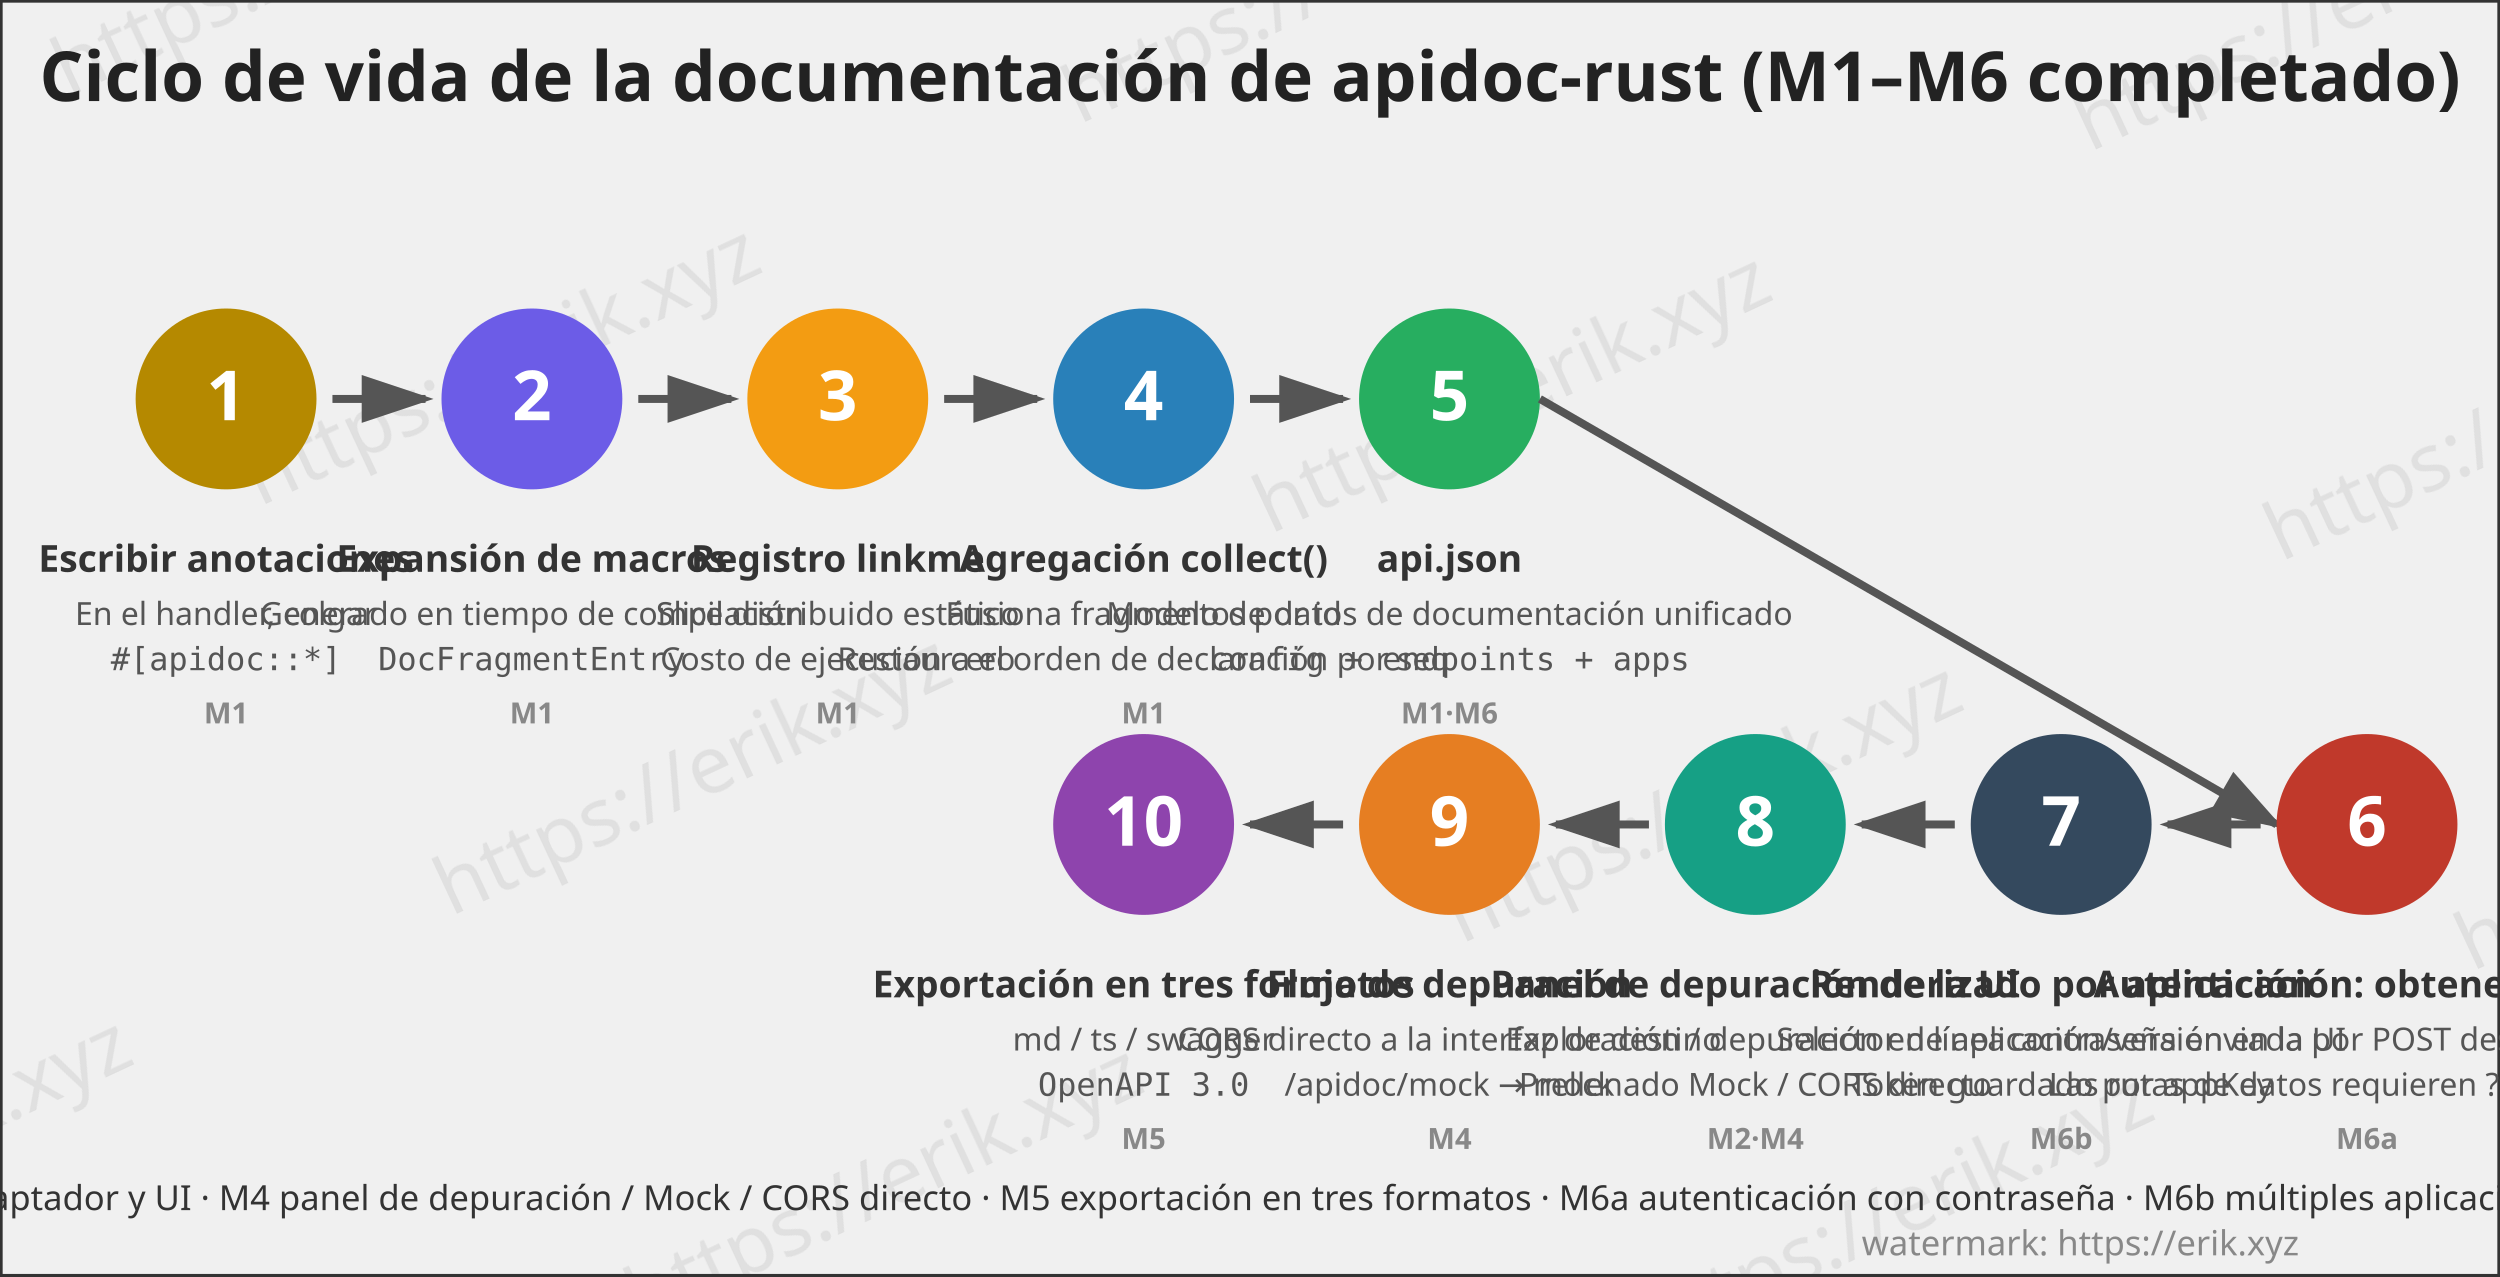
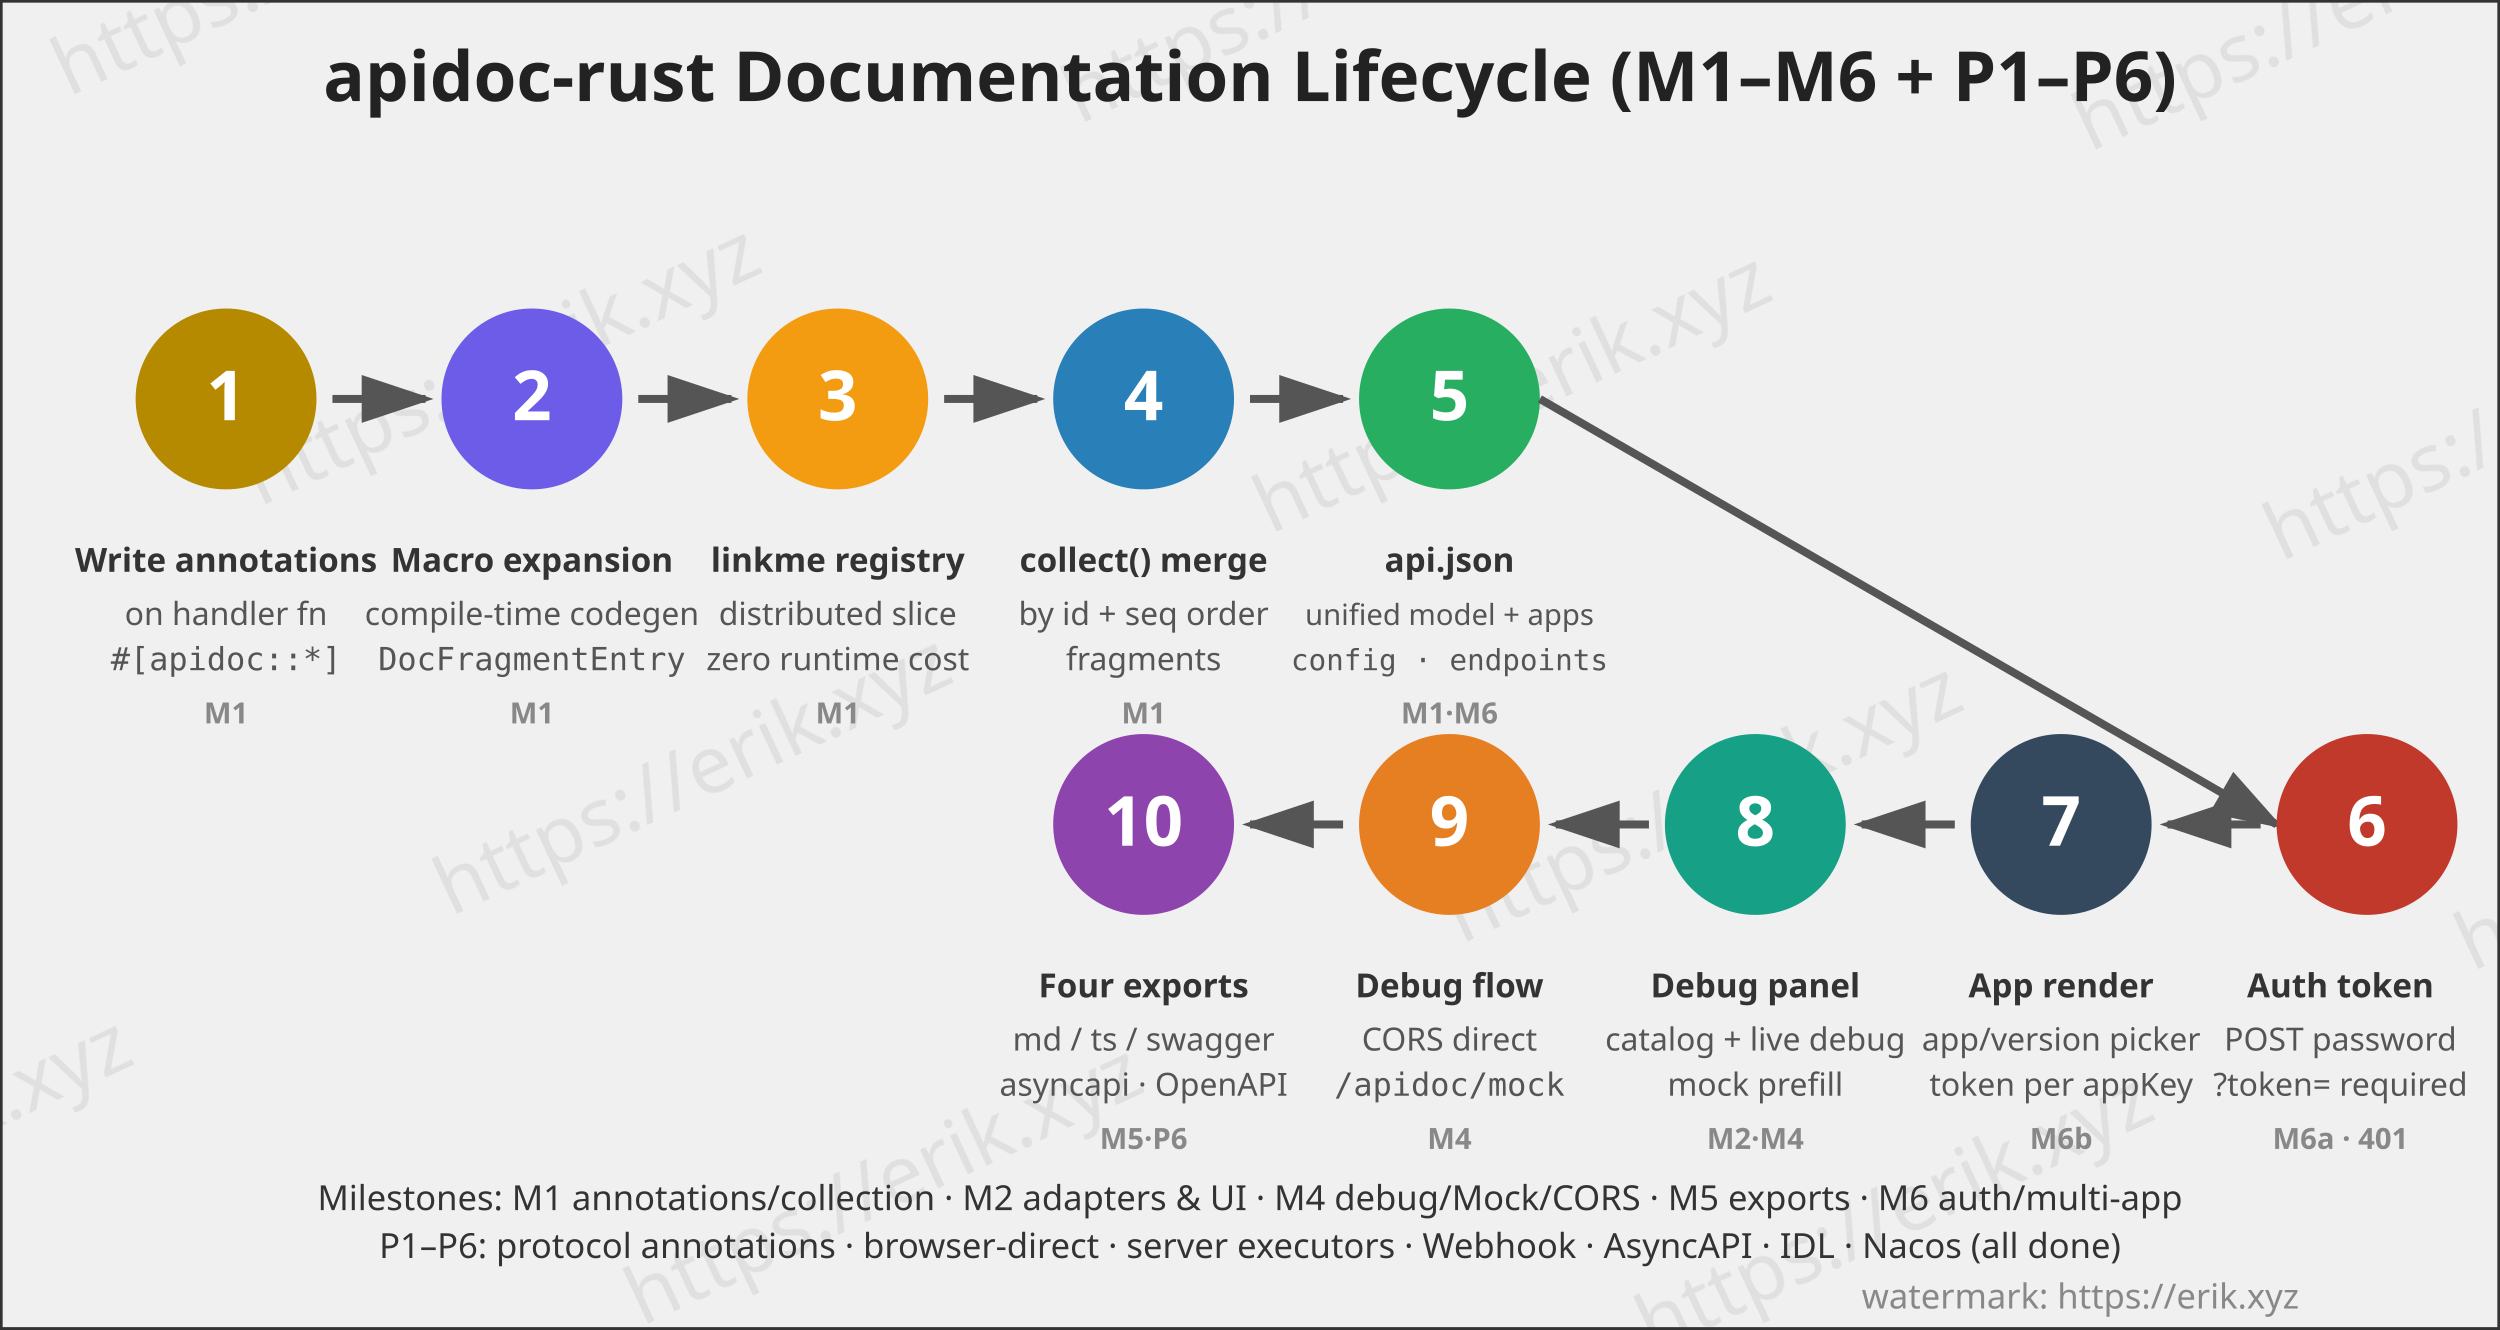
- <svg xmlns="http://www.w3.org/2000/svg" viewBox="0 0 940 480" font-family="sans-serif">
+ <svg xmlns="http://www.w3.org/2000/svg" viewBox="0 0 940 500" font-family="sans-serif">
  <defs>
    <pattern id="wm" width="340" height="170" patternUnits="userSpaceOnUse" patternTransform="rotate(-25)">
      <text x="8" y="44" font-size="30" fill="#888888" opacity="0.15">https://erik.xyz</text>
    </pattern>
    <marker id="arrow" markerWidth="10" markerHeight="10" refX="8" refY="3" orient="auto">
      <path d="M0,0 L0,6 L9,3 z" fill="#555" />
    </marker>
  </defs>
-   <rect width="940" height="480" fill="url(#wm)" />
-   <rect x="0" y="0" width="940" height="480" fill="none" stroke="#333" stroke-width="2" />
-   <text x="470" y="38" text-anchor="middle" font-size="26" font-weight="bold" fill="#222">Ciclo de vida de la documentación de apidoc-rust (M1–M6 completado)</text>
+   <rect width="940" height="500" fill="url(#wm)" />
+   <rect x="0" y="0" width="940" height="500" fill="none" stroke="#333" stroke-width="2" />
+   <text x="470" y="38" text-anchor="middle" font-size="26" font-weight="bold" fill="#222">apidoc-rust Documentation Lifecycle (M1–M6 + P1–P6)</text>
  <circle cx="85" cy="150" r="34" fill="#b58900" />
  <text x="85" y="158" text-anchor="middle" font-size="26" fill="#fff" font-weight="bold">1</text>
-   <text x="85" y="215" text-anchor="middle" font-size="14" font-weight="bold" fill="#333">Escribir anotaciones</text>
-   <text x="85" y="235" text-anchor="middle" font-size="12" fill="#555">En el handler, colgar</text>
+   <text x="85" y="215" text-anchor="middle" font-size="12.5" font-weight="bold" fill="#333">Write annotations</text>
+   <text x="85" y="235" text-anchor="middle" font-size="12" fill="#555">on handler fn</text>
  <text x="85" y="252" text-anchor="middle" font-size="12" fill="#555" font-family="monospace">#[apidoc::*]</text>
  <text x="85" y="272" text-anchor="middle" font-size="11" fill="#888" font-weight="bold">M1</text>
  <line x1="125" y1="150" x2="160" y2="150" stroke="#555" stroke-width="3" marker-end="url(#arrow)" />
  <circle cx="200" cy="150" r="34" fill="#6c5ce7" />
  <text x="200" y="158" text-anchor="middle" font-size="26" fill="#fff" font-weight="bold">2</text>
-   <text x="200" y="215" text-anchor="middle" font-size="14" font-weight="bold" fill="#333">Expansión de macros</text>
-   <text x="200" y="235" text-anchor="middle" font-size="12" fill="#555">Generado en tiempo de compilación</text>
+   <text x="200" y="215" text-anchor="middle" font-size="12.5" font-weight="bold" fill="#333">Macro expansion</text>
+   <text x="200" y="235" text-anchor="middle" font-size="12" fill="#555">compile-time codegen</text>
  <text x="200" y="252" text-anchor="middle" font-size="12" fill="#555" font-family="monospace">DocFragmentEntry</text>
  <text x="200" y="272" text-anchor="middle" font-size="11" fill="#888" font-weight="bold">M1</text>
  <line x1="240" y1="150" x2="275" y2="150" stroke="#555" stroke-width="3" marker-end="url(#arrow)" />
  <circle cx="315" cy="150" r="34" fill="#f39c12" />
  <text x="315" y="158" text-anchor="middle" font-size="26" fill="#fff" font-weight="bold">3</text>
-   <text x="315" y="215" text-anchor="middle" font-size="14" font-weight="bold" fill="#333">Registro linkme</text>
-   <text x="315" y="235" text-anchor="middle" font-size="12" fill="#555">Slice distribuido estático</text>
-   <text x="315" y="252" text-anchor="middle" font-size="12" fill="#555">Costo de ejecución cero</text>
+   <text x="315" y="215" text-anchor="middle" font-size="12.5" font-weight="bold" fill="#333">linkme registry</text>
+   <text x="315" y="235" text-anchor="middle" font-size="12" fill="#555">distributed slice</text>
+   <text x="315" y="252" text-anchor="middle" font-size="12" fill="#555">zero runtime cost</text>
  <text x="315" y="272" text-anchor="middle" font-size="11" fill="#888" font-weight="bold">M1</text>
  <line x1="355" y1="150" x2="390" y2="150" stroke="#555" stroke-width="3" marker-end="url(#arrow)" />
  <circle cx="430" cy="150" r="34" fill="#2980b9" />
  <text x="430" y="158" text-anchor="middle" font-size="26" fill="#fff" font-weight="bold">4</text>
-   <text x="430" y="215" text-anchor="middle" font-size="14" font-weight="bold" fill="#333">Agregación collect()</text>
-   <text x="430" y="235" text-anchor="middle" font-size="12" fill="#555">Fusiona fragmentos por id</text>
-   <text x="430" y="252" text-anchor="middle" font-size="12" fill="#555">Restaura el orden de declaración por seq</text>
+   <text x="430" y="215" text-anchor="middle" font-size="12.5" font-weight="bold" fill="#333">collect() merge</text>
+   <text x="430" y="235" text-anchor="middle" font-size="12" fill="#555">by id + seq order</text>
+   <text x="430" y="252" text-anchor="middle" font-size="12" fill="#555">fragments</text>
  <text x="430" y="272" text-anchor="middle" font-size="11" fill="#888" font-weight="bold">M1</text>
  <line x1="470" y1="150" x2="505" y2="150" stroke="#555" stroke-width="3" marker-end="url(#arrow)" />
  <circle cx="545" cy="150" r="34" fill="#27ae60" />
  <text x="545" y="158" text-anchor="middle" font-size="26" fill="#fff" font-weight="bold">5</text>
-   <text x="545" y="215" text-anchor="middle" font-size="14" font-weight="bold" fill="#333">api.json</text>
-   <text x="545" y="235" text-anchor="middle" font-size="12" fill="#555">Modelo de datos de documentación unificado</text>
-   <text x="545" y="252" text-anchor="middle" font-size="12" fill="#555" font-family="monospace">config + endpoints + apps</text>
+   <text x="545" y="215" text-anchor="middle" font-size="12.5" font-weight="bold" fill="#333">api.json</text>
+   <text x="545" y="235" text-anchor="middle" font-size="11" fill="#555">unified model + apps</text>
+   <text x="545" y="252" text-anchor="middle" font-size="11" fill="#555" font-family="monospace">config · endpoints</text>
  <text x="545" y="272" text-anchor="middle" font-size="11" fill="#888" font-weight="bold">M1·M6</text>
  <line x1="579" y1="150" x2="856" y2="310" stroke="#555" stroke-width="3" marker-end="url(#arrow)" />
  <circle cx="890" cy="310" r="34" fill="#c0392b" />
  <text x="890" y="318" text-anchor="middle" font-size="26" fill="#fff" font-weight="bold">6</text>
-   <text x="890" y="375" text-anchor="middle" font-size="14" font-weight="bold" fill="#333">Autenticación: obtener token</text>
-   <text x="890" y="395" text-anchor="middle" font-size="12" fill="#555">contraseña enviada por POST desde el frontend</text>
-   <text x="890" y="412" text-anchor="middle" font-size="12" fill="#555">Las rutas de datos requieren ?token= (401)</text>
-   <text x="890" y="432" text-anchor="middle" font-size="11" fill="#888" font-weight="bold">M6a</text>
+   <text x="880" y="375" text-anchor="middle" font-size="12.5" font-weight="bold" fill="#333">Auth token</text>
+   <text x="880" y="395" text-anchor="middle" font-size="12" fill="#555">POST password</text>
+   <text x="880" y="412" text-anchor="middle" font-size="12" fill="#555">?token= required</text>
+   <text x="880" y="432" text-anchor="middle" font-size="11" fill="#888" font-weight="bold">M6a · 401</text>
  <line x1="850" y1="310" x2="815" y2="310" stroke="#555" stroke-width="3" marker-end="url(#arrow)" />
  <circle cx="775" cy="310" r="34" fill="#34495e" />
  <text x="775" y="318" text-anchor="middle" font-size="26" fill="#fff" font-weight="bold">7</text>
-   <text x="775" y="375" text-anchor="middle" font-size="14" font-weight="bold" fill="#333">Renderizado por aplicación</text>
-   <text x="775" y="395" text-anchor="middle" font-size="12" fill="#555">Selector de aplicación/versión en la UI</text>
-   <text x="775" y="412" text-anchor="middle" font-size="12" fill="#555">Token guardado por appKey</text>
+   <text x="775" y="375" text-anchor="middle" font-size="12.5" font-weight="bold" fill="#333">App render</text>
+   <text x="775" y="395" text-anchor="middle" font-size="12" fill="#555">app/version picker</text>
+   <text x="775" y="412" text-anchor="middle" font-size="12" fill="#555">token per appKey</text>
  <text x="775" y="432" text-anchor="middle" font-size="11" fill="#888" font-weight="bold">M6b</text>
  <line x1="735" y1="310" x2="700" y2="310" stroke="#555" stroke-width="3" marker-end="url(#arrow)" />
  <circle cx="660" cy="310" r="34" fill="#16a085" />
  <text x="660" y="318" text-anchor="middle" font-size="26" fill="#fff" font-weight="bold">8</text>
-   <text x="660" y="375" text-anchor="middle" font-size="14" font-weight="bold" fill="#333">Panel de depuración de la UI</text>
-   <text x="660" y="395" text-anchor="middle" font-size="12" fill="#555">Exploración / depuración en línea</text>
-   <text x="660" y="412" text-anchor="middle" font-size="12" fill="#555">Prellenado Mock / CORS directo</text>
+   <text x="660" y="375" text-anchor="middle" font-size="12.5" font-weight="bold" fill="#333">Debug panel</text>
+   <text x="660" y="395" text-anchor="middle" font-size="12" fill="#555">catalog + live debug</text>
+   <text x="660" y="412" text-anchor="middle" font-size="12" fill="#555">mock prefill</text>
  <text x="660" y="432" text-anchor="middle" font-size="11" fill="#888" font-weight="bold">M2·M4</text>
  <line x1="620" y1="310" x2="585" y2="310" stroke="#555" stroke-width="3" marker-end="url(#arrow)" />
  <circle cx="545" cy="310" r="34" fill="#e67e22" />
  <text x="545" y="318" text-anchor="middle" font-size="26" fill="#fff" font-weight="bold">9</text>
-   <text x="545" y="375" text-anchor="middle" font-size="14" font-weight="bold" fill="#333">Flujo de depuración</text>
-   <text x="545" y="395" text-anchor="middle" font-size="12" fill="#555">CORS directo a la interfaz de destino</text>
-   <text x="545" y="412" text-anchor="middle" font-size="12" fill="#555">/apidoc/mock → mock</text>
+   <text x="545" y="375" text-anchor="middle" font-size="12.5" font-weight="bold" fill="#333">Debug flow</text>
+   <text x="545" y="395" text-anchor="middle" font-size="12" fill="#555">CORS direct</text>
+   <text x="545" y="412" text-anchor="middle" font-size="12" fill="#555" font-family="monospace">/apidoc/mock</text>
  <text x="545" y="432" text-anchor="middle" font-size="11" fill="#888" font-weight="bold">M4</text>
  <line x1="505" y1="310" x2="470" y2="310" stroke="#555" stroke-width="3" marker-end="url(#arrow)" />
  <circle cx="430" cy="310" r="34" fill="#8e44ad" />
  <text x="430" y="318" text-anchor="middle" font-size="26" fill="#fff" font-weight="bold">10</text>
-   <text x="430" y="375" text-anchor="middle" font-size="14" font-weight="bold" fill="#333">Exportación en tres formatos</text>
+   <text x="430" y="375" text-anchor="middle" font-size="12.5" font-weight="bold" fill="#333">Four exports</text>
  <text x="430" y="395" text-anchor="middle" font-size="12" fill="#555">md / ts / swagger</text>
-   <text x="430" y="412" text-anchor="middle" font-size="12" fill="#555" font-family="monospace">OpenAPI 3.0</text>
-   <text x="430" y="432" text-anchor="middle" font-size="11" fill="#888" font-weight="bold">M5</text>
-   <text x="470" y="455" text-anchor="middle" font-size="13" fill="#333">Etapas: M1 anotaciones / recolección / agregación / salida · M2 adaptador y UI · M4 panel de depuración / Mock / CORS directo · M5 exportación en tres formatos · M6a autenticación con contraseña · M6b múltiples aplicaciones y versiones (todo implementado, sin elementos planificados)</text>
-   <text x="700" y="472" font-size="13" fill="#888">watermark: https://erik.xyz</text>
+   <text x="430" y="412" text-anchor="middle" font-size="12" fill="#555">asyncapi · OpenAPI</text>
+   <text x="430" y="432" text-anchor="middle" font-size="11" fill="#888" font-weight="bold">M5·P6</text>
+   <text x="470" y="455" text-anchor="middle" font-size="13" fill="#333">Milestones: M1 annotations/collection · M2 adapters &amp; UI · M4 debug/Mock/CORS · M5 exports · M6 auth/multi-app</text>
+   <text x="470" y="473" text-anchor="middle" font-size="13" fill="#333">P1–P6: protocol annotations · browser-direct · server executors · Webhook · AsyncAPI · IDL · Nacos (all done)</text>
+   <text x="700" y="492" font-size="13" fill="#888">watermark: https://erik.xyz</text>
</svg>
